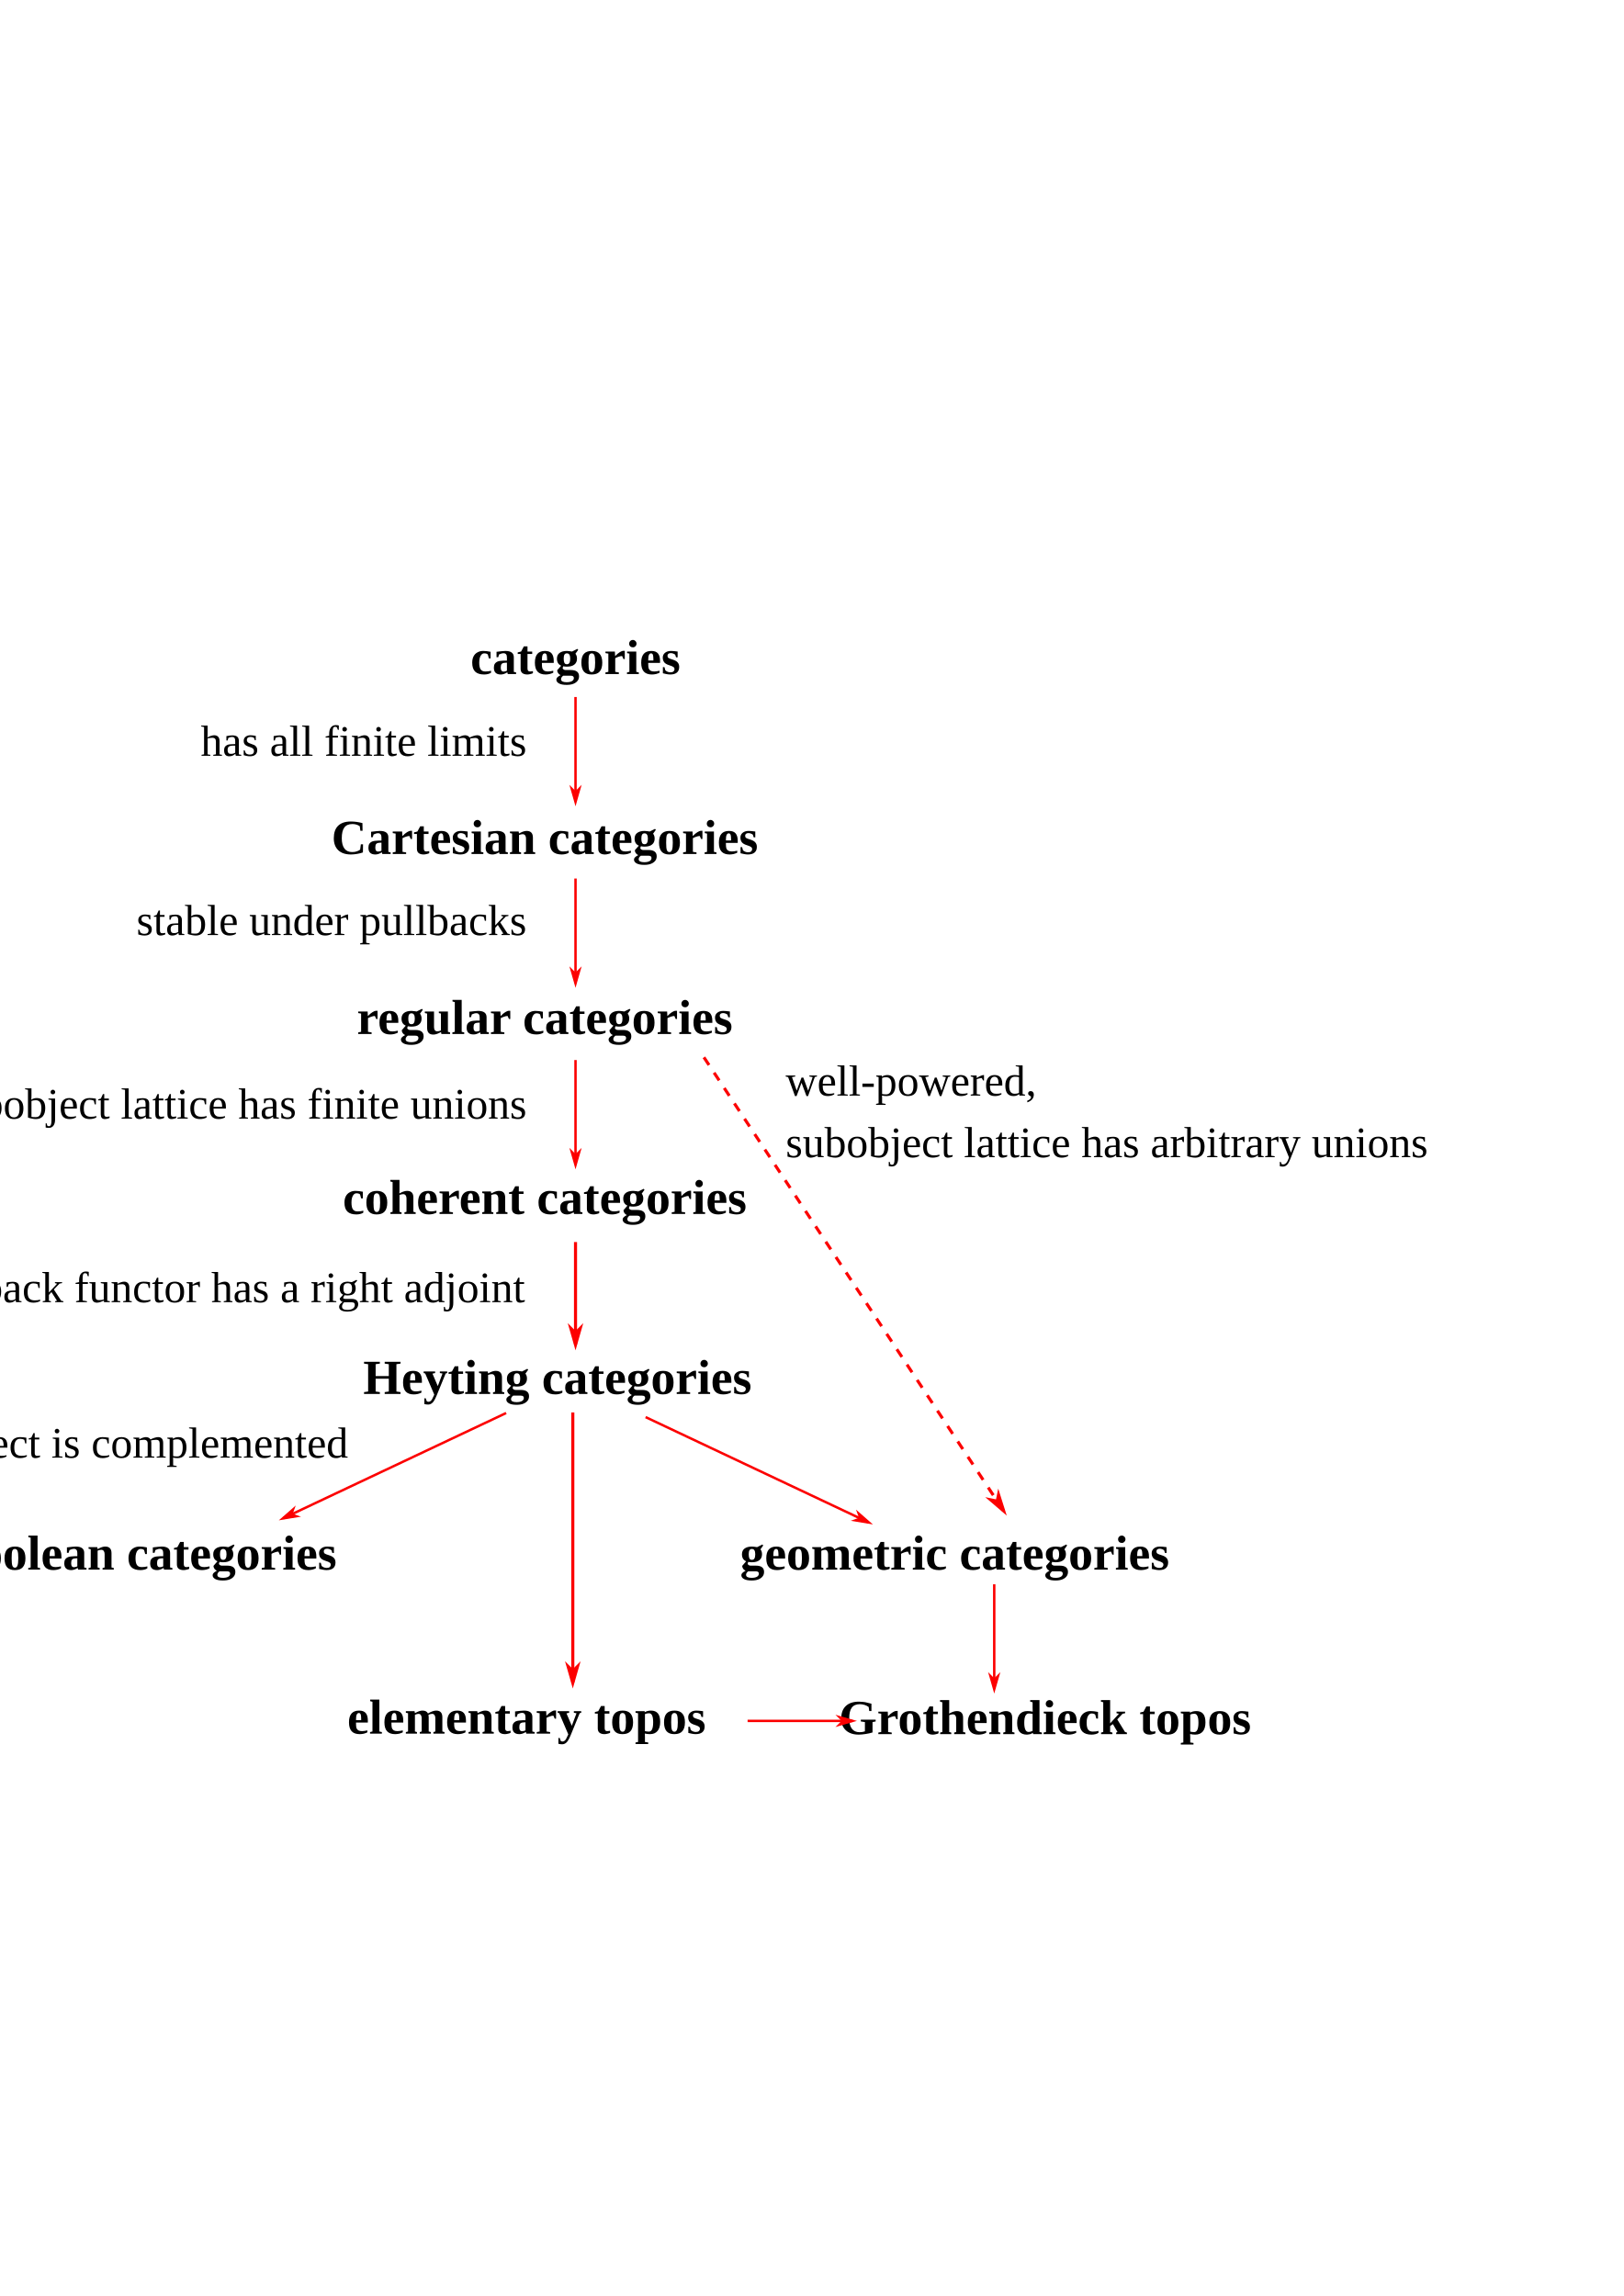
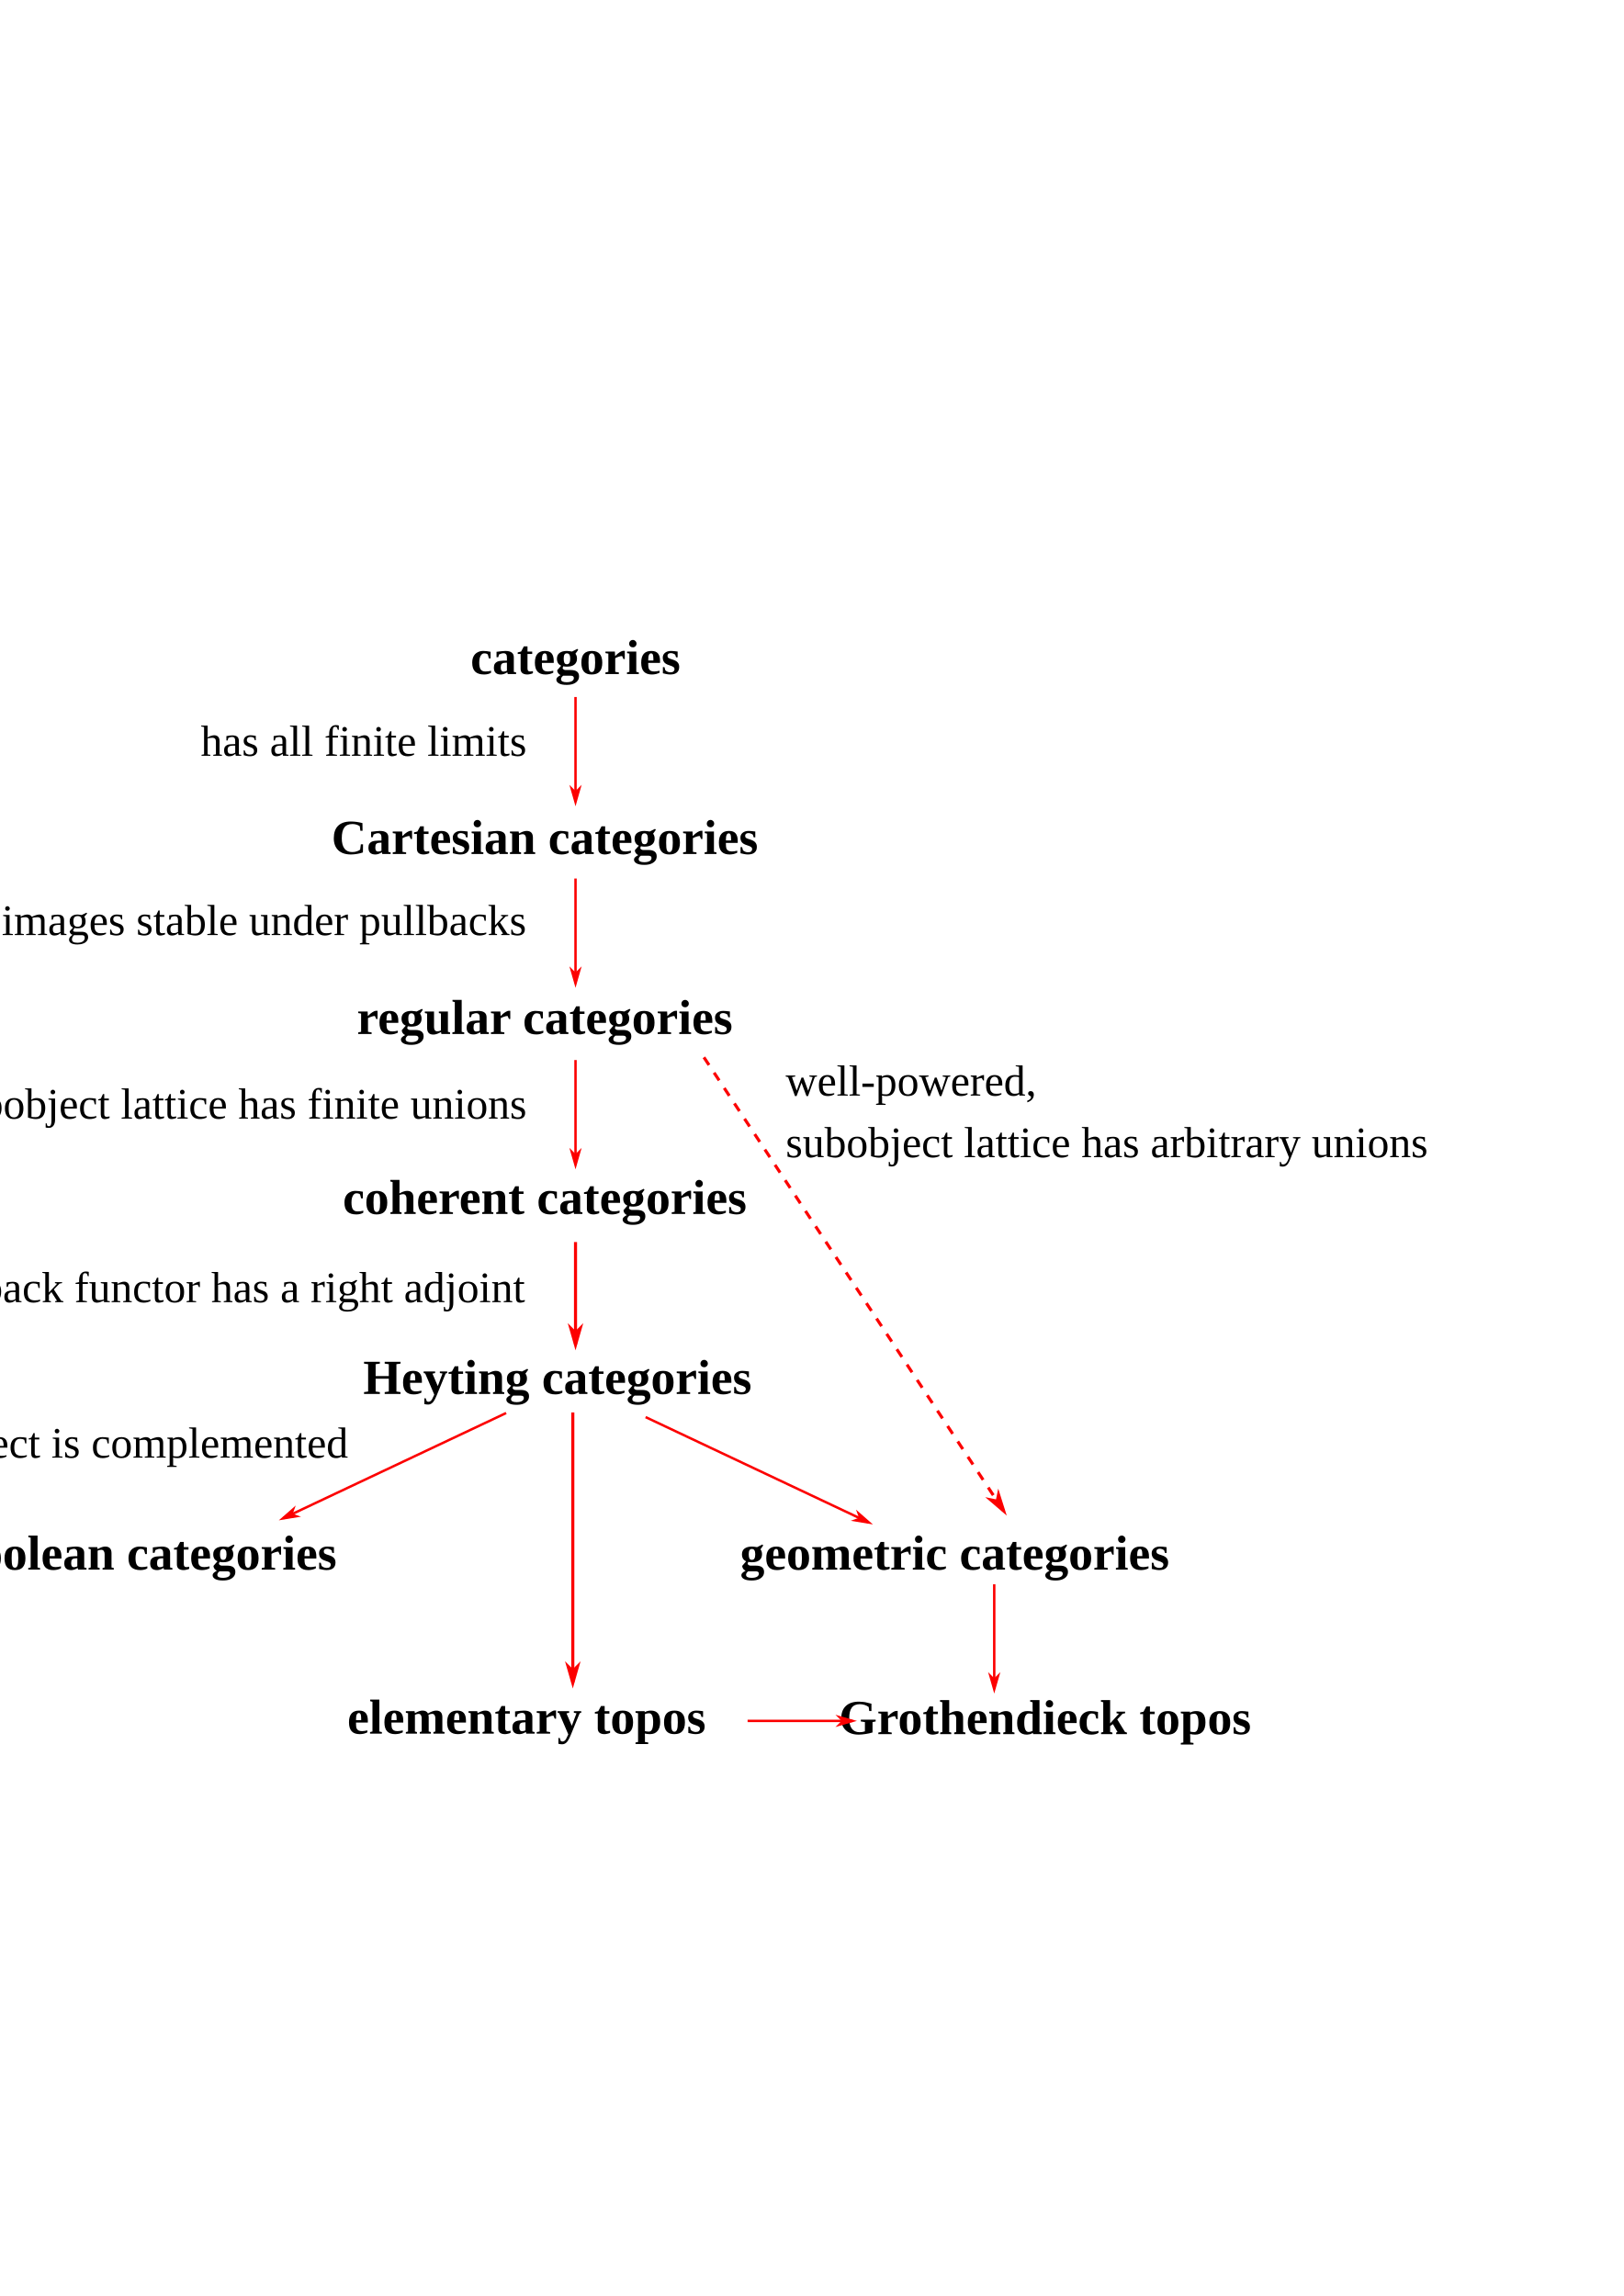
<svg xmlns="http://www.w3.org/2000/svg" width="210mm" height="297mm" viewBox="0 0 210 297" version="1.1" id="svg8">
  <defs id="defs2">
    <marker orient="auto" refY="0.0" refX="0.0" id="Arrow1Mstart" style="overflow:visible">
      <path id="path884" d="M 0.0,0.0 L 5.0,-5.0 L -12.5,0.0 L 5.0,5.0 L 0.0,0.0 z " style="fill-rule:evenodd;stroke:#fc0000;stroke-width:1pt;stroke-opacity:1;fill:#fc0000;fill-opacity:1" transform="scale(0.4) translate(10,0)" />
    </marker>
    <marker style="overflow:visible;" id="marker2076" refX="0.0" refY="0.0" orient="auto">
      <path transform="scale(0.4) rotate(180) translate(10,0)" style="fill-rule:evenodd;stroke:#fc0000;stroke-width:1pt;stroke-opacity:1;fill:#fc0000;fill-opacity:1" d="M 0.0,0.0 L 5.0,-5.0 L -12.5,0.0 L 5.0,5.0 L 0.0,0.0 z " id="path2074" />
    </marker>
    <marker style="overflow:visible;" id="marker1877" refX="0.0" refY="0.0" orient="auto">
      <path transform="scale(0.4) rotate(180) translate(10,0)" style="fill-rule:evenodd;stroke:#fc0000;stroke-width:1pt;stroke-opacity:1;fill:#fc0000;fill-opacity:1" d="M 0.0,0.0 L 5.0,-5.0 L -12.5,0.0 L 5.0,5.0 L 0.0,0.0 z " id="path1875" />
    </marker>
    <marker style="overflow:visible;" id="marker1702" refX="0.0" refY="0.0" orient="auto">
      <path transform="scale(0.4) rotate(180) translate(10,0)" style="fill-rule:evenodd;stroke:#fc0000;stroke-width:1pt;stroke-opacity:1;fill:#fc0000;fill-opacity:1" d="M 0.0,0.0 L 5.0,-5.0 L -12.5,0.0 L 5.0,5.0 L 0.0,0.0 z " id="path1700" />
    </marker>
    <marker style="overflow:visible;" id="marker1557" refX="0.0" refY="0.0" orient="auto">
      <path transform="scale(0.4) rotate(180) translate(10,0)" style="fill-rule:evenodd;stroke:#fc0000;stroke-width:1pt;stroke-opacity:1;fill:#fc0000;fill-opacity:1" d="M 0.0,0.0 L 5.0,-5.0 L -12.5,0.0 L 5.0,5.0 L 0.0,0.0 z " id="path1555" />
    </marker>
    <marker style="overflow:visible;" id="marker1424" refX="0.0" refY="0.0" orient="auto">
      <path transform="scale(0.4) rotate(180) translate(10,0)" style="fill-rule:evenodd;stroke:#fc0000;stroke-width:1pt;stroke-opacity:1;fill:#fc0000;fill-opacity:1" d="M 0.0,0.0 L 5.0,-5.0 L -12.5,0.0 L 5.0,5.0 L 0.0,0.0 z " id="path1422" />
    </marker>
    <marker style="overflow:visible;" id="marker1333" refX="0.0" refY="0.0" orient="auto">
      <path transform="scale(0.4) rotate(180) translate(10,0)" style="fill-rule:evenodd;stroke:#fc0000;stroke-width:1pt;stroke-opacity:1;fill:#fc0000;fill-opacity:1" d="M 0.0,0.0 L 5.0,-5.0 L -12.5,0.0 L 5.0,5.0 L 0.0,0.0 z " id="path1331" />
    </marker>
    <marker style="overflow:visible;" id="marker1260" refX="0.0" refY="0.0" orient="auto">
      <path transform="scale(0.4) rotate(180) translate(10,0)" style="fill-rule:evenodd;stroke:#fc0000;stroke-width:1pt;stroke-opacity:1;fill:#fc0000;fill-opacity:1" d="M 0.0,0.0 L 5.0,-5.0 L -12.5,0.0 L 5.0,5.0 L 0.0,0.0 z " id="path1258" />
    </marker>
    <marker orient="auto" refY="0.0" refX="0.0" id="Arrow1Mend" style="overflow:visible;">
      <path id="path887" d="M 0.0,0.0 L 5.0,-5.0 L -12.5,0.0 L 5.0,5.0 L 0.0,0.0 z " style="fill-rule:evenodd;stroke:#fc0000;stroke-width:1pt;stroke-opacity:1;fill:#fc0000;fill-opacity:1" transform="scale(0.4) rotate(180) translate(10,0)" />
    </marker>
    <marker orient="auto" refY="0" refX="0" id="Arrow1Mend-3" style="overflow:visible">
      <path id="path887-6" d="M 0,0 5,-5 -12.5,0 5,5 Z" style="fill:#fc0000;fill-opacity:1;fill-rule:evenodd;stroke:#fc0000;stroke-width:1pt;stroke-opacity:1" transform="matrix(-0.4,0,0,-0.4,-4,0)" />
    </marker>
    <marker orient="auto" refY="0" refX="0" id="Arrow1Mend-5" style="overflow:visible">
      <path id="path887-3" d="M 0,0 5,-5 -12.5,0 5,5 Z" style="fill:#fc0000;fill-opacity:1;fill-rule:evenodd;stroke:#fc0000;stroke-width:1pt;stroke-opacity:1" transform="matrix(-0.4,0,0,-0.4,-4,0)" />
    </marker>
    <marker orient="auto" refY="0" refX="0" id="Arrow1Mend-6" style="overflow:visible">
      <path id="path887-2" d="M 0,0 5,-5 -12.5,0 5,5 Z" style="fill:#fc0000;fill-opacity:1;fill-rule:evenodd;stroke:#fc0000;stroke-width:1pt;stroke-opacity:1" transform="matrix(-0.4,0,0,-0.4,-4,0)" />
    </marker>
    <marker orient="auto" refY="0" refX="0" id="Arrow1Mend-2" style="overflow:visible">
      <path id="path887-7" d="M 0,0 5,-5 -12.5,0 5,5 Z" style="fill:#fc0000;fill-opacity:1;fill-rule:evenodd;stroke:#fc0000;stroke-width:1pt;stroke-opacity:1" transform="matrix(-0.4,0,0,-0.4,-4,0)" />
    </marker>
    <marker orient="auto" refY="0" refX="0" id="Arrow1Mend-9" style="overflow:visible">
      <path id="path887-36" d="M 0,0 5,-5 -12.5,0 5,5 Z" style="fill:#fc0000;fill-opacity:1;fill-rule:evenodd;stroke:#fc0000;stroke-width:1pt;stroke-opacity:1" transform="matrix(-0.4,0,0,-0.4,-4,0)" />
    </marker>
    <marker orient="auto" refY="0" refX="0" id="Arrow1Mend-62" style="overflow:visible">
      <path id="path887-61" d="M 0,0 5,-5 -12.5,0 5,5 Z" style="fill:#fc0000;fill-opacity:1;fill-rule:evenodd;stroke:#fc0000;stroke-width:1pt;stroke-opacity:1" transform="matrix(-0.4,0,0,-0.4,-4,0)" />
    </marker>
    <marker orient="auto" refY="0" refX="0" id="Arrow1Mend-7" style="overflow:visible">
      <path id="path887-9" d="M 0,0 5,-5 -12.5,0 5,5 Z" style="fill:#fc0000;fill-opacity:1;fill-rule:evenodd;stroke:#fc0000;stroke-width:1pt;stroke-opacity:1" transform="matrix(-0.4,0,0,-0.4,-4,0)" />
    </marker>
    <marker style="overflow:visible" id="marker2076-3" refX="0" refY="0" orient="auto">
      <path transform="matrix(-0.4,0,0,-0.4,-4,0)" style="fill:#fc0000;fill-opacity:1;fill-rule:evenodd;stroke:#fc0000;stroke-width:1pt;stroke-opacity:1" d="M 0,0 5,-5 -12.5,0 5,5 Z" id="path2074-6" />
    </marker>
  </defs>
  <g id="layer1">
    <path style="opacity:1;vector-effect:none;fill:none;fill-opacity:1;stroke:#fc0000;stroke-width:0.397;stroke-linecap:butt;stroke-linejoin:miter;stroke-miterlimit:4;stroke-dasharray:1.191, 1.191;stroke-dashoffset:0;stroke-opacity:1;marker-start:url(#Arrow1Mstart)" d="M 129.778,195.4 90.62,136.133" id="path24-5" />
    <text xml:space="preserve" style="font-style:normal;font-variant:normal;font-weight:bold;font-stretch:normal;font-size:6.35px;line-height:1.25;font-family:'Times New Roman';-inkscape-font-specification:'Times New Roman, Bold';font-variant-ligatures:normal;font-variant-caps:normal;font-variant-numeric:normal;font-feature-settings:normal;text-align:start;letter-spacing:0px;word-spacing:0px;writing-mode:lr-tb;text-anchor:start;fill:#000000;fill-opacity:1;stroke:none;stroke-width:0.265" x="60.857" y="87.185" id="text12">
      <tspan id="tspan10" x="60.857" y="87.185" style="stroke-width:0.265">categories</tspan>
    </text>
    <text xml:space="preserve" style="font-style:normal;font-variant:normal;font-weight:bold;font-stretch:normal;font-size:6.35px;line-height:1.25;font-family:'Times New Roman';-inkscape-font-specification:'Times New Roman, Bold';font-variant-ligatures:normal;font-variant-caps:normal;font-variant-numeric:normal;font-feature-settings:normal;text-align:center;letter-spacing:0px;word-spacing:0px;writing-mode:lr-tb;text-anchor:middle;fill:#000000;fill-opacity:1;stroke:none;stroke-width:0.265" x="74.421" y="110.467" id="text16">
      <tspan x="74.421" y="110.467" style="text-align:center;text-anchor:middle;stroke-width:0.265" id="tspan26">Cartesian categories</tspan>
    </text>
    <text xml:space="preserve" style="font-style:normal;font-variant:normal;font-weight:bold;font-stretch:normal;font-size:5.644px;line-height:1.25;font-family:'Times New Roman';-inkscape-font-specification:'Times New Roman, Bold';font-variant-ligatures:normal;font-variant-caps:normal;font-variant-numeric:normal;font-feature-settings:normal;text-align:start;letter-spacing:0px;word-spacing:0px;writing-mode:lr-tb;text-anchor:start;fill:#000000;fill-opacity:1;stroke:none;stroke-width:0.265" x="50.568" y="97.769" id="text20">
      <tspan x="50.568" y="97.769" style="font-style:normal;font-variant:normal;font-weight:normal;font-stretch:normal;font-size:5.644px;font-family:'Times New Roman';-inkscape-font-specification:'Times New Roman, ';text-align:center;text-anchor:middle;stroke-width:0.265" id="tspan22">has all finite limits</tspan>
    </text>
    <text xml:space="preserve" style="font-style:normal;font-variant:normal;font-weight:bold;font-stretch:normal;font-size:6.35px;line-height:1.25;font-family:'Times New Roman';-inkscape-font-specification:'Times New Roman, Bold';font-variant-ligatures:normal;font-variant-caps:normal;font-variant-numeric:normal;font-feature-settings:normal;text-align:center;letter-spacing:0px;word-spacing:0px;writing-mode:lr-tb;text-anchor:middle;fill:#000000;fill-opacity:1;stroke:none;stroke-width:0.265" x="74.43" y="133.748" id="text30">
      <tspan x="74.43" y="133.748" style="text-align:center;text-anchor:middle;stroke-width:0.265" id="tspan32">regular categories</tspan>
    </text>
-     <text xml:space="preserve" style="font-style:normal;font-variant:normal;font-weight:bold;font-stretch:normal;font-size:5.644px;line-height:1.25;font-family:'Times New Roman';-inkscape-font-specification:'Times New Roman, Bold';font-variant-ligatures:normal;font-variant-caps:normal;font-variant-numeric:normal;font-feature-settings:normal;text-align:start;letter-spacing:0px;word-spacing:0px;writing-mode:lr-tb;text-anchor:start;fill:#000000;fill-opacity:1;stroke:none;stroke-width:0.265" x="46.412" y="120.952" id="text36">
-       <tspan x="46.412" y="120.952" style="font-style:normal;font-variant:normal;font-weight:normal;font-stretch:normal;font-size:5.644px;font-family:'Times New Roman';-inkscape-font-specification:'Times New Roman, ';text-align:center;text-anchor:middle;stroke-width:0.265" id="tspan38">stable under pullbacks</tspan>
+     <text xml:space="preserve" style="font-style:normal;font-variant:normal;font-weight:bold;font-stretch:normal;font-size:5.644px;line-height:1.25;font-family:'Times New Roman';-inkscape-font-specification:'Times New Roman, Bold';font-variant-ligatures:normal;font-variant-caps:normal;font-variant-numeric:normal;font-feature-settings:normal;text-align:start;letter-spacing:0px;word-spacing:0px;writing-mode:lr-tb;text-anchor:start;fill:#000000;fill-opacity:1;stroke:none;stroke-width:0.265" x="37.681" y="120.952" id="text36">
+       <tspan x="37.681" y="120.952" style="font-style:normal;font-variant:normal;font-weight:normal;font-stretch:normal;font-size:5.644px;font-family:'Times New Roman';-inkscape-font-specification:'Times New Roman, ';text-align:center;text-anchor:middle;stroke-width:0.265" id="tspan38">images stable under pullbacks</tspan>
    </text>
    <text xml:space="preserve" style="font-style:normal;font-variant:normal;font-weight:bold;font-stretch:normal;font-size:6.35px;line-height:1.25;font-family:'Times New Roman';-inkscape-font-specification:'Times New Roman, Bold';font-variant-ligatures:normal;font-variant-caps:normal;font-variant-numeric:normal;font-feature-settings:normal;text-align:start;letter-spacing:0px;word-spacing:0px;writing-mode:lr-tb;text-anchor:start;fill:#000000;fill-opacity:1;stroke:none;stroke-width:0.265" x="74.425" y="157.029" id="text42">
      <tspan x="74.425" y="157.029" style="text-align:center;text-anchor:middle;stroke-width:0.265" id="tspan44">coherent categories</tspan>
    </text>
    <text xml:space="preserve" style="font-style:normal;font-variant:normal;font-weight:bold;font-stretch:normal;font-size:5.644px;line-height:1.25;font-family:'Times New Roman';-inkscape-font-specification:'Times New Roman, Bold';font-variant-ligatures:normal;font-variant-caps:normal;font-variant-numeric:normal;font-feature-settings:normal;text-align:start;letter-spacing:0px;word-spacing:0px;writing-mode:lr-tb;text-anchor:start;fill:#000000;fill-opacity:1;stroke:none;stroke-width:0.265" x="26.91" y="144.696" id="text48">
      <tspan x="26.91" y="144.696" style="font-weight:normal;font-size:5.644px;text-align:center;text-anchor:middle;stroke-width:0.265" id="tspan50">every subobject lattice has finite unions</tspan>
    </text>
    <path style="opacity:1;vector-effect:none;fill:none;fill-opacity:1;stroke:#fc0000;stroke-width:0.313;stroke-linecap:butt;stroke-linejoin:miter;stroke-miterlimit:4;stroke-dasharray:none;stroke-dashoffset:0;stroke-opacity:1;marker-end:url(#marker1424)" d="m 74.434,113.641 -10e-7,13.524" id="path24-3" />
    <path style="opacity:1;vector-effect:none;fill:none;fill-opacity:1;stroke:#fc0000;stroke-width:0.313;stroke-linecap:butt;stroke-linejoin:miter;stroke-miterlimit:4;stroke-dasharray:none;stroke-dashoffset:0;stroke-opacity:1;marker-end:url(#marker1260)" d="m 74.434,137.121 -10e-7,13.524" id="path24-3-6" />
    <text xml:space="preserve" style="font-style:normal;font-variant:normal;font-weight:bold;font-stretch:normal;font-size:6.35px;line-height:1.25;font-family:'Times New Roman';-inkscape-font-specification:'Times New Roman, Bold';font-variant-ligatures:normal;font-variant-caps:normal;font-variant-numeric:normal;font-feature-settings:normal;text-align:start;letter-spacing:0px;word-spacing:0px;writing-mode:lr-tb;text-anchor:start;fill:#000000;fill-opacity:1;stroke:none;stroke-width:0.265" x="127.442" y="203.04" id="text42-7">
      <tspan x="127.442" y="203.04" style="text-align:center;text-anchor:middle;stroke-width:0.265" id="tspan44-3">geometric categories</tspan>
    </text>
    <text xml:space="preserve" style="font-style:normal;font-variant:normal;font-weight:bold;font-stretch:normal;font-size:6.35px;line-height:1.25;font-family:'Times New Roman';-inkscape-font-specification:'Times New Roman, Bold';font-variant-ligatures:normal;font-variant-caps:normal;font-variant-numeric:normal;font-feature-settings:normal;text-align:start;letter-spacing:0px;word-spacing:0px;writing-mode:lr-tb;text-anchor:start;fill:#000000;fill-opacity:1;stroke:none;stroke-width:0.265" x="76.067" y="180.31" id="text42-7-6">
      <tspan x="76.067" y="180.31" style="text-align:center;text-anchor:middle;stroke-width:0.265" id="tspan44-3-9">Heyting categories</tspan>
    </text>
    <path style="opacity:1;vector-effect:none;fill:none;fill-opacity:1;stroke:#fc0000;stroke-width:0.397;stroke-linecap:butt;stroke-linejoin:miter;stroke-miterlimit:4;stroke-dasharray:none;stroke-dashoffset:0;stroke-opacity:1;marker-end:url(#Arrow1Mend)" d="m 74.434,160.666 -10e-7,13.229" id="path24-3-6-1" />
    <text xml:space="preserve" style="font-style:normal;font-variant:normal;font-weight:bold;font-stretch:normal;font-size:6.35px;line-height:1.25;font-family:'Times New Roman';-inkscape-font-specification:'Times New Roman, Bold';font-variant-ligatures:normal;font-variant-caps:normal;font-variant-numeric:normal;font-feature-settings:normal;text-align:start;letter-spacing:0px;word-spacing:0px;writing-mode:lr-tb;text-anchor:start;fill:#000000;fill-opacity:1;stroke:none;stroke-width:0.265" x="22.216" y="203.04" id="text42-7-6-2">
      <tspan x="22.216" y="203.04" style="text-align:center;text-anchor:middle;stroke-width:0.265" id="tspan44-3-9-0">Boolean categories</tspan>
    </text>
    <path style="opacity:1;vector-effect:none;fill:none;fill-opacity:1;stroke:#fc0000;stroke-width:0.315;stroke-linecap:butt;stroke-linejoin:miter;stroke-miterlimit:4;stroke-dasharray:none;stroke-dashoffset:0;stroke-opacity:1;marker-end:url(#marker1702)" d="M 83.499,183.311 112.339,196.928" id="path24-5-6" />
    <text xml:space="preserve" style="font-style:normal;font-variant:normal;font-weight:bold;font-stretch:normal;font-size:6.35px;line-height:1.25;font-family:'Times New Roman';-inkscape-font-specification:'Times New Roman, Bold';font-variant-ligatures:normal;font-variant-caps:normal;font-variant-numeric:normal;font-feature-settings:normal;text-align:start;letter-spacing:0px;word-spacing:0px;writing-mode:lr-tb;text-anchor:start;fill:#000000;fill-opacity:1;stroke:none;stroke-width:0.265" x="139.121" y="224.317" id="text42-7-0">
      <tspan x="139.121" y="224.317" style="text-align:center;text-anchor:middle;stroke-width:0.265" id="tspan44-3-2">Grothendieck topos</tspan>
    </text>
    <path style="opacity:1;vector-effect:none;fill:none;fill-opacity:1;stroke:#fc0000;stroke-width:0.313;stroke-linecap:butt;stroke-linejoin:miter;stroke-miterlimit:4;stroke-dasharray:none;stroke-dashoffset:0;stroke-opacity:1;marker-end:url(#marker2076)" d="m 128.588,204.936 v 13.524" id="path24-3-6-1-3-6" />
    <text xml:space="preserve" style="font-style:normal;font-variant:normal;font-weight:bold;font-stretch:normal;font-size:5.644px;line-height:1.25;font-family:'Times New Roman';-inkscape-font-specification:'Times New Roman, Bold';font-variant-ligatures:normal;font-variant-caps:normal;font-variant-numeric:normal;font-feature-settings:normal;text-align:start;letter-spacing:0px;word-spacing:0px;writing-mode:lr-tb;text-anchor:start;fill:#000000;fill-opacity:1;stroke:none;stroke-width:0.265" x="31.863" y="168.445" id="text48-1">
      <tspan x="31.863" y="168.445" style="font-weight:normal;font-size:5.644px;text-align:center;text-anchor:middle;stroke-width:0.265" id="tspan1084">pullback functor has a right adjoint</tspan>
    </text>
    <text xml:space="preserve" style="font-style:normal;font-variant:normal;font-weight:bold;font-stretch:normal;font-size:5.644px;line-height:1.25;font-family:'Times New Roman';-inkscape-font-specification:'Times New Roman, Bold';font-variant-ligatures:normal;font-variant-caps:normal;font-variant-numeric:normal;font-feature-settings:normal;text-align:start;letter-spacing:0px;word-spacing:0px;writing-mode:lr-tb;text-anchor:start;fill:#000000;fill-opacity:1;stroke:none;stroke-width:0.265" x="10.863" y="188.553" id="text48-9">
      <tspan x="10.863" y="188.553" style="font-weight:normal;font-size:5.644px;text-align:center;text-anchor:middle;stroke-width:0.265" id="tspan50-0">every subobject is complemented</tspan>
    </text>
    <text xml:space="preserve" style="font-style:normal;font-variant:normal;font-weight:bold;font-stretch:normal;font-size:5.644px;line-height:1.25;font-family:'Times New Roman';-inkscape-font-specification:'Times New Roman, Bold';font-variant-ligatures:normal;font-variant-caps:normal;font-variant-numeric:normal;font-feature-settings:normal;text-align:start;letter-spacing:0px;word-spacing:0px;writing-mode:lr-tb;text-anchor:start;fill:#000000;fill-opacity:1;stroke:none;stroke-width:0.265;" x="101.616" y="141.722" id="text48-2">
      <tspan id="tspan46-3" x="101.616" y="141.722" style="font-weight:normal;text-align:start;text-anchor:start;stroke-width:0.265;font-size:5.644px;">well-powered,</tspan>
      <tspan x="101.616" y="149.687" style="font-weight:normal;text-align:start;text-anchor:start;stroke-width:0.265;font-size:5.644px;" id="tspan1110">subobject lattice has arbitrary unions</tspan>
    </text>
    <text xml:space="preserve" style="font-style:normal;font-variant:normal;font-weight:bold;font-stretch:normal;font-size:6.35px;line-height:1.25;font-family:'Times New Roman';-inkscape-font-specification:'Times New Roman, Bold';font-variant-ligatures:normal;font-variant-caps:normal;font-variant-numeric:normal;font-feature-settings:normal;text-align:start;letter-spacing:0px;word-spacing:0px;writing-mode:lr-tb;text-anchor:start;fill:#000000;fill-opacity:1;stroke:none;stroke-width:0.265" x="72.075" y="224.261" id="text42-7-0-9">
      <tspan x="72.075" y="224.261" style="text-align:center;text-anchor:middle;stroke-width:0.265" id="tspan44-3-2-2">elementary topos</tspan>
    </text>
    <path style="opacity:1;vector-effect:none;fill:none;fill-opacity:1;stroke:#fc0000;stroke-width:0.315;stroke-linecap:butt;stroke-linejoin:miter;stroke-miterlimit:4;stroke-dasharray:none;stroke-dashoffset:0;stroke-opacity:1;marker-end:url(#marker1877)" d="M 65.461,182.782 36.621,196.398" id="path24-5-6-8" />
    <path style="opacity:1;vector-effect:none;fill:none;fill-opacity:1;stroke:#fc0000;stroke-width:0.397;stroke-linecap:butt;stroke-linejoin:miter;stroke-miterlimit:4;stroke-dasharray:none;stroke-dashoffset:0;stroke-opacity:1;marker-end:url(#marker1557)" d="m 74.083,182.711 -10e-7,34.925" id="path24-3-6-1-9" />
    <path style="opacity:1;vector-effect:none;fill:none;fill-opacity:1;stroke:#fc0000;stroke-width:0.313;stroke-linecap:butt;stroke-linejoin:miter;stroke-miterlimit:4;stroke-dasharray:none;stroke-dashoffset:0;stroke-opacity:1;marker-end:url(#marker1333)" d="m 74.434,90.161 -10e-7,13.524" id="path24-3-7" />
    <path style="opacity:1;vector-effect:none;fill:none;fill-opacity:1;stroke:#fc0000;stroke-width:0.313;stroke-linecap:butt;stroke-linejoin:miter;stroke-miterlimit:4;stroke-dasharray:none;stroke-dashoffset:0;stroke-opacity:1;marker-end:url(#marker2076-3)" d="M 96.69,222.608 H 110.214" id="path24-3-6-1-3-6-7" />
  </g>
</svg>
